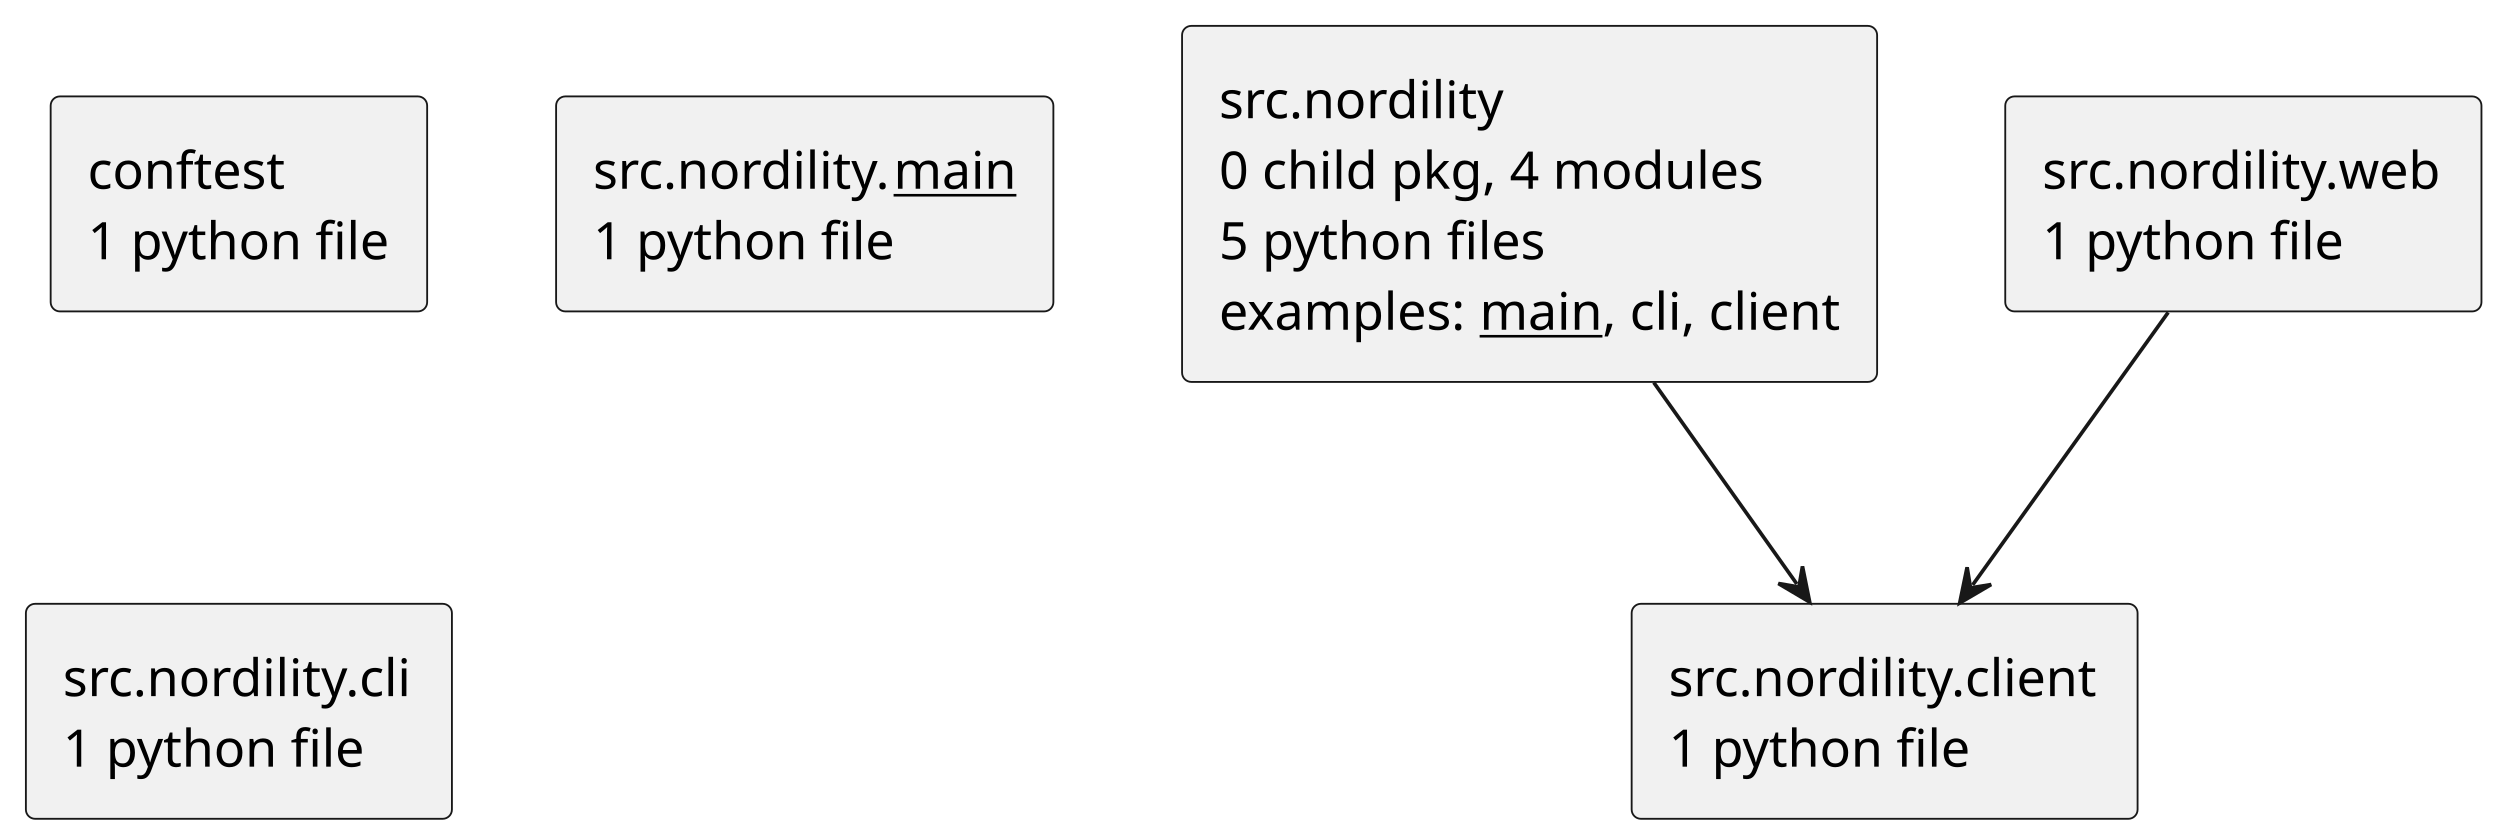
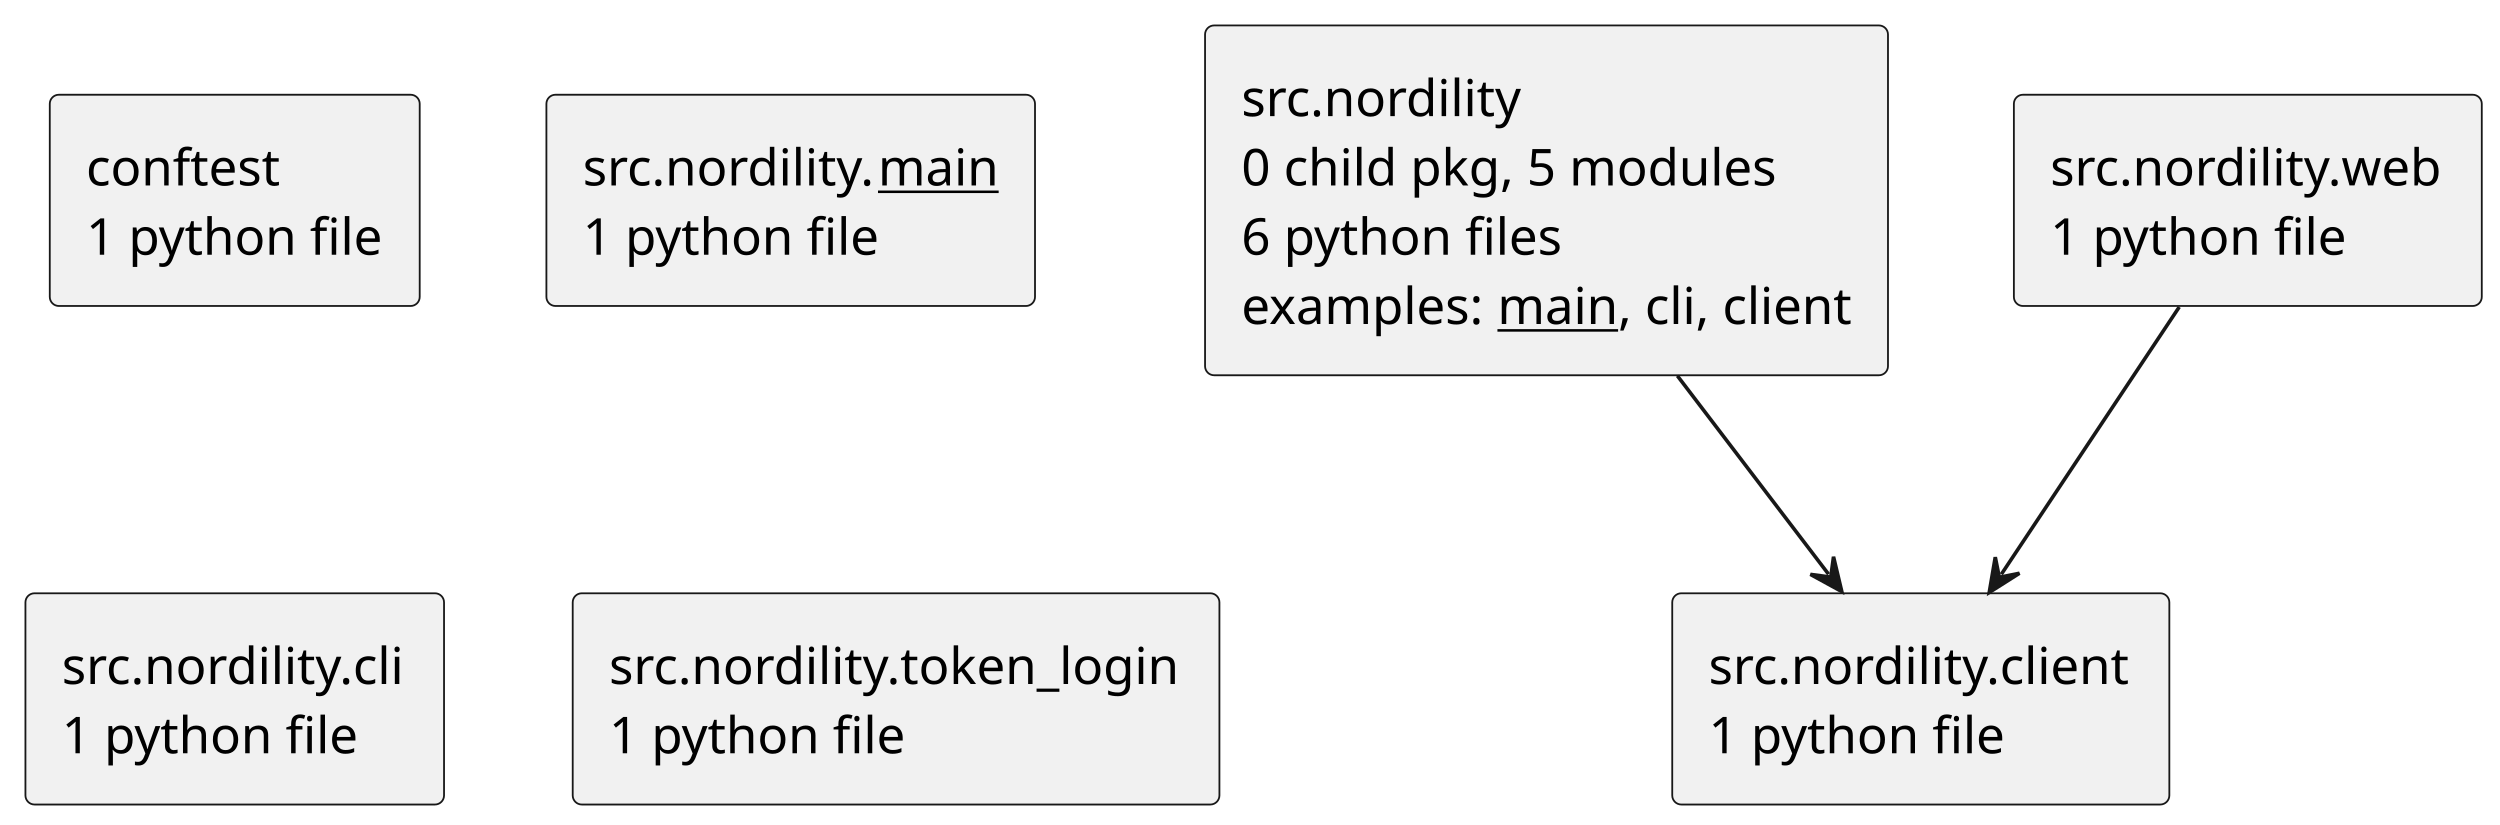
- <svg xmlns="http://www.w3.org/2000/svg" contentStyleType="text/css" data-diagram-type="DESCRIPTION" height="227px" preserveAspectRatio="none" style="width:676px;height:227px;background:#FFFFFF;" version="1.1" viewBox="0 0 676 227" width="676px" zoomAndPan="magnify">
+ <svg xmlns="http://www.w3.org/2000/svg" contentStyleType="text/css" data-diagram-type="DESCRIPTION" height="227px" preserveAspectRatio="none" style="width:688px;height:227px;background:#FFFFFF;" version="1.1" viewBox="0 0 688 227" width="688px" zoomAndPan="magnify">
  <defs />
  <g>
    <g class="entity" data-qualified-name="conftest" data-source-line="4" id="ent0002">
      <rect fill="#F1F1F1" height="58.136" rx="2.5" ry="2.5" style="stroke:#181818;stroke-width:0.5;" width="101.802" x="13.7" y="26.07" />
      <text fill="#000000" font-family="sans-serif" font-size="14" lengthAdjust="spacing" textLength="53.368" x="23.7" y="51.036">conftest</text>
      <text fill="#000000" font-family="sans-serif" font-size="14" lengthAdjust="spacing" textLength="81.802" x="23.7" y="70.104">1 python file</text>
    </g>
    <g class="entity" data-qualified-name="src.nordility" data-source-line="5" id="ent0003">
-       <rect fill="#F1F1F1" height="96.272" rx="2.5" ry="2.5" style="stroke:#181818;stroke-width:0.5;" width="187.943" x="319.63" y="7" />
-       <text fill="#000000" font-family="sans-serif" font-size="14" lengthAdjust="spacing" textLength="77.504" x="329.63" y="31.966">src.nordility</text>
-       <text fill="#000000" font-family="sans-serif" font-size="14" lengthAdjust="spacing" textLength="147.265" x="329.63" y="51.034">0 child pkg, 4 modules</text>
-       <text fill="#000000" font-family="sans-serif" font-size="14" lengthAdjust="spacing" textLength="88.508" x="329.63" y="70.102">5 python files</text>
-       <text fill="#000000" font-family="sans-serif" font-size="14" lengthAdjust="spacing" textLength="66.822" x="329.63" y="89.17">examples:</text>
-       <text fill="#000000" font-family="sans-serif" font-size="14" lengthAdjust="spacing" text-decoration="underline" textLength="33.208" x="400.092" y="89.17">main</text>
-       <text fill="#000000" font-family="sans-serif" font-size="14" lengthAdjust="spacing" textLength="64.274" x="433.3" y="89.17">, cli, client</text>
+       <rect fill="#F1F1F1" height="96.272" rx="2.5" ry="2.5" style="stroke:#181818;stroke-width:0.5;" width="187.943" x="331.63" y="7" />
+       <text fill="#000000" font-family="sans-serif" font-size="14" lengthAdjust="spacing" textLength="77.504" x="341.63" y="31.966">src.nordility</text>
+       <text fill="#000000" font-family="sans-serif" font-size="14" lengthAdjust="spacing" textLength="147.265" x="341.63" y="51.034">0 child pkg, 5 modules</text>
+       <text fill="#000000" font-family="sans-serif" font-size="14" lengthAdjust="spacing" textLength="88.508" x="341.63" y="70.102">6 python files</text>
+       <text fill="#000000" font-family="sans-serif" font-size="14" lengthAdjust="spacing" textLength="66.822" x="341.63" y="89.17">examples:</text>
+       <text fill="#000000" font-family="sans-serif" font-size="14" lengthAdjust="spacing" text-decoration="underline" textLength="33.208" x="412.092" y="89.17">main</text>
+       <text fill="#000000" font-family="sans-serif" font-size="14" lengthAdjust="spacing" textLength="64.274" x="445.3" y="89.17">, cli, client</text>
    </g>
    <g class="entity" data-qualified-name="src.nordility.__main__" data-source-line="6" id="ent0004">
      <rect fill="#F1F1F1" height="58.136" rx="2.5" ry="2.5" style="stroke:#181818;stroke-width:0.5;" width="134.464" x="150.37" y="26.07" />
      <text fill="#000000" font-family="sans-serif" font-size="14" lengthAdjust="spacing" textLength="81.256" x="160.37" y="51.036">src.nordility.</text>
      <text fill="#000000" font-family="sans-serif" font-size="14" lengthAdjust="spacing" text-decoration="underline" textLength="33.208" x="241.626" y="51.036">main</text>
      <text fill="#000000" font-family="sans-serif" font-size="14" lengthAdjust="spacing" textLength="81.802" x="160.37" y="70.104">1 python file</text>
    </g>
    <g class="entity" data-qualified-name="src.nordility.cli" data-source-line="7" id="ent0005">
      <rect fill="#F1F1F1" height="58.136" rx="2.5" ry="2.5" style="stroke:#181818;stroke-width:0.5;" width="115.2" x="7" y="163.27" />
      <text fill="#000000" font-family="sans-serif" font-size="14" lengthAdjust="spacing" textLength="95.2" x="17" y="188.236">src.nordility.cli</text>
      <text fill="#000000" font-family="sans-serif" font-size="14" lengthAdjust="spacing" textLength="81.802" x="17" y="207.304">1 python file</text>
    </g>
    <g class="entity" data-qualified-name="src.nordility.client" data-source-line="8" id="ent0006">
-       <rect fill="#F1F1F1" height="58.136" rx="2.5" ry="2.5" style="stroke:#181818;stroke-width:0.5;" width="136.802" x="441.2" y="163.27" />
-       <text fill="#000000" font-family="sans-serif" font-size="14" lengthAdjust="spacing" textLength="116.802" x="451.2" y="188.236">src.nordility.client</text>
-       <text fill="#000000" font-family="sans-serif" font-size="14" lengthAdjust="spacing" textLength="81.802" x="451.2" y="207.304">1 python file</text>
+       <rect fill="#F1F1F1" height="58.136" rx="2.5" ry="2.5" style="stroke:#181818;stroke-width:0.5;" width="136.802" x="460.2" y="163.27" />
+       <text fill="#000000" font-family="sans-serif" font-size="14" lengthAdjust="spacing" textLength="116.802" x="470.2" y="188.236">src.nordility.client</text>
+       <text fill="#000000" font-family="sans-serif" font-size="14" lengthAdjust="spacing" textLength="81.802" x="470.2" y="207.304">1 python file</text>
    </g>
-     <g class="entity" data-qualified-name="src.nordility.web" data-source-line="9" id="ent0007">
-       <rect fill="#F1F1F1" height="58.136" rx="2.5" ry="2.5" style="stroke:#181818;stroke-width:0.5;" width="128.766" x="542.22" y="26.07" />
-       <text fill="#000000" font-family="sans-serif" font-size="14" lengthAdjust="spacing" textLength="108.766" x="552.22" y="51.036">src.nordility.web</text>
-       <text fill="#000000" font-family="sans-serif" font-size="14" lengthAdjust="spacing" textLength="81.802" x="552.22" y="70.104">1 python file</text>
+     <g class="entity" data-qualified-name="src.nordility.token_login" data-source-line="9" id="ent0007">
+       <rect fill="#F1F1F1" height="58.136" rx="2.5" ry="2.5" style="stroke:#181818;stroke-width:0.5;" width="177.975" x="157.61" y="163.27" />
+       <text fill="#000000" font-family="sans-serif" font-size="14" lengthAdjust="spacing" textLength="157.975" x="167.61" y="188.236">src.nordility.token_login</text>
+       <text fill="#000000" font-family="sans-serif" font-size="14" lengthAdjust="spacing" textLength="81.802" x="167.61" y="207.304">1 python file</text>
    </g>
-     <g class="link" data-entity-1="ent0003" data-entity-2="ent0006" data-link-type="dependency" data-source-line="10" id="lnk8">
-       <path d="M447.18,103.43 C461.23,123.23 473.634,140.699 485.864,157.909" fill="none" id="src.nordility-to-src.nordility.client" style="stroke:#181818;stroke-width:1;" />
-       <polygon fill="#181818" points="489.34,162.8,487.387,153.147,486.444,158.724,480.866,157.781,489.34,162.8" style="stroke:#181818;stroke-width:1;" />
+     <g class="entity" data-qualified-name="src.nordility.web" data-source-line="10" id="ent0008">
+       <rect fill="#F1F1F1" height="58.136" rx="2.5" ry="2.5" style="stroke:#181818;stroke-width:0.5;" width="128.766" x="554.22" y="26.07" />
+       <text fill="#000000" font-family="sans-serif" font-size="14" lengthAdjust="spacing" textLength="108.766" x="564.22" y="51.036">src.nordility.web</text>
+       <text fill="#000000" font-family="sans-serif" font-size="14" lengthAdjust="spacing" textLength="81.802" x="564.22" y="70.104">1 python file</text>
    </g>
-     <g class="link" data-entity-1="ent0007" data-entity-2="ent0006" data-link-type="dependency" data-source-line="11" id="lnk9">
-       <path d="M586.27,84.48 C569.71,107.56 549.957,135.095 533.407,158.165" fill="none" id="src.nordility.web-to-src.nordility.client" style="stroke:#181818;stroke-width:1;" />
-       <polygon fill="#181818" points="529.91,163.04,538.406,158.059,532.824,158.977,531.906,153.395,529.91,163.04" style="stroke:#181818;stroke-width:1;" />
+     <g class="link" data-entity-1="ent0003" data-entity-2="ent0006" data-link-type="dependency" data-source-line="11" id="lnk9">
+       <path d="M461.62,103.43 C476.71,123.23 490.102,140.818 503.222,158.028" fill="none" id="src.nordility-to-src.nordility.client" style="stroke:#181818;stroke-width:1;" />
+       <polygon fill="#181818" points="506.86,162.8,504.585,153.218,503.829,158.824,498.223,158.068,506.86,162.8" style="stroke:#181818;stroke-width:1;" />
+     </g>
+     <g class="link" data-entity-1="ent0008" data-entity-2="ent0006" data-link-type="dependency" data-source-line="12" id="lnk10">
+       <path d="M599.73,84.48 C584.37,107.56 566.125,134.976 550.765,158.046" fill="none" id="src.nordility.web-to-src.nordility.client" style="stroke:#181818;stroke-width:1;" />
+       <polygon fill="#181818" points="547.44,163.04,555.757,157.765,550.211,158.878,549.098,153.332,547.44,163.04" style="stroke:#181818;stroke-width:1;" />
    </g>
  </g>
</svg>
